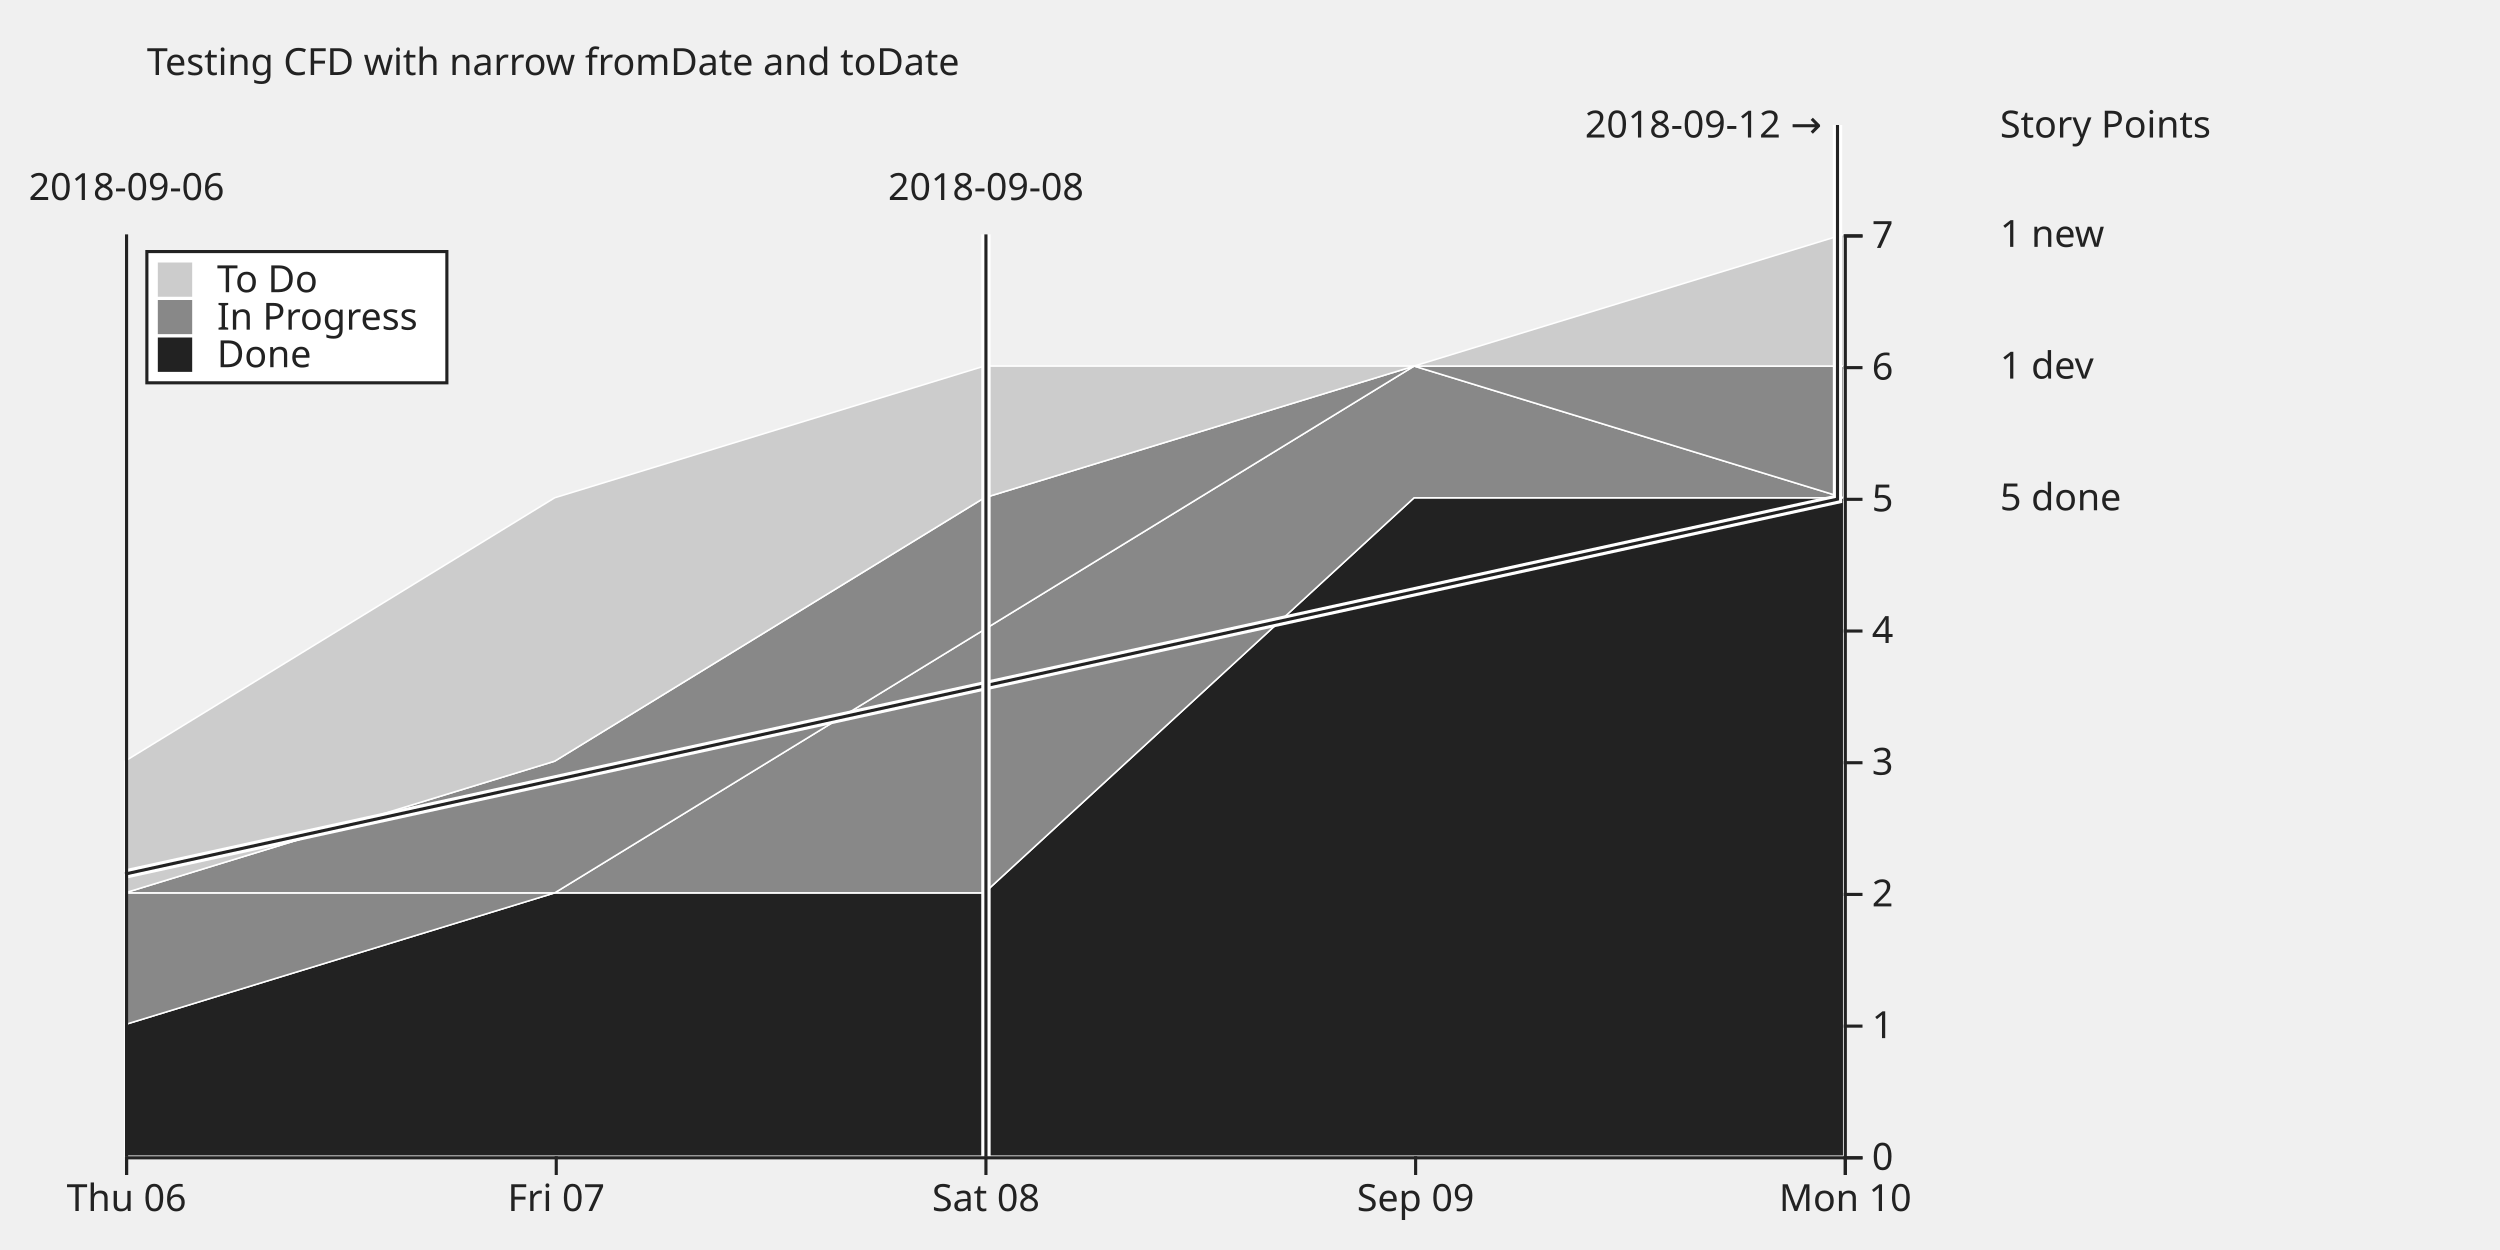
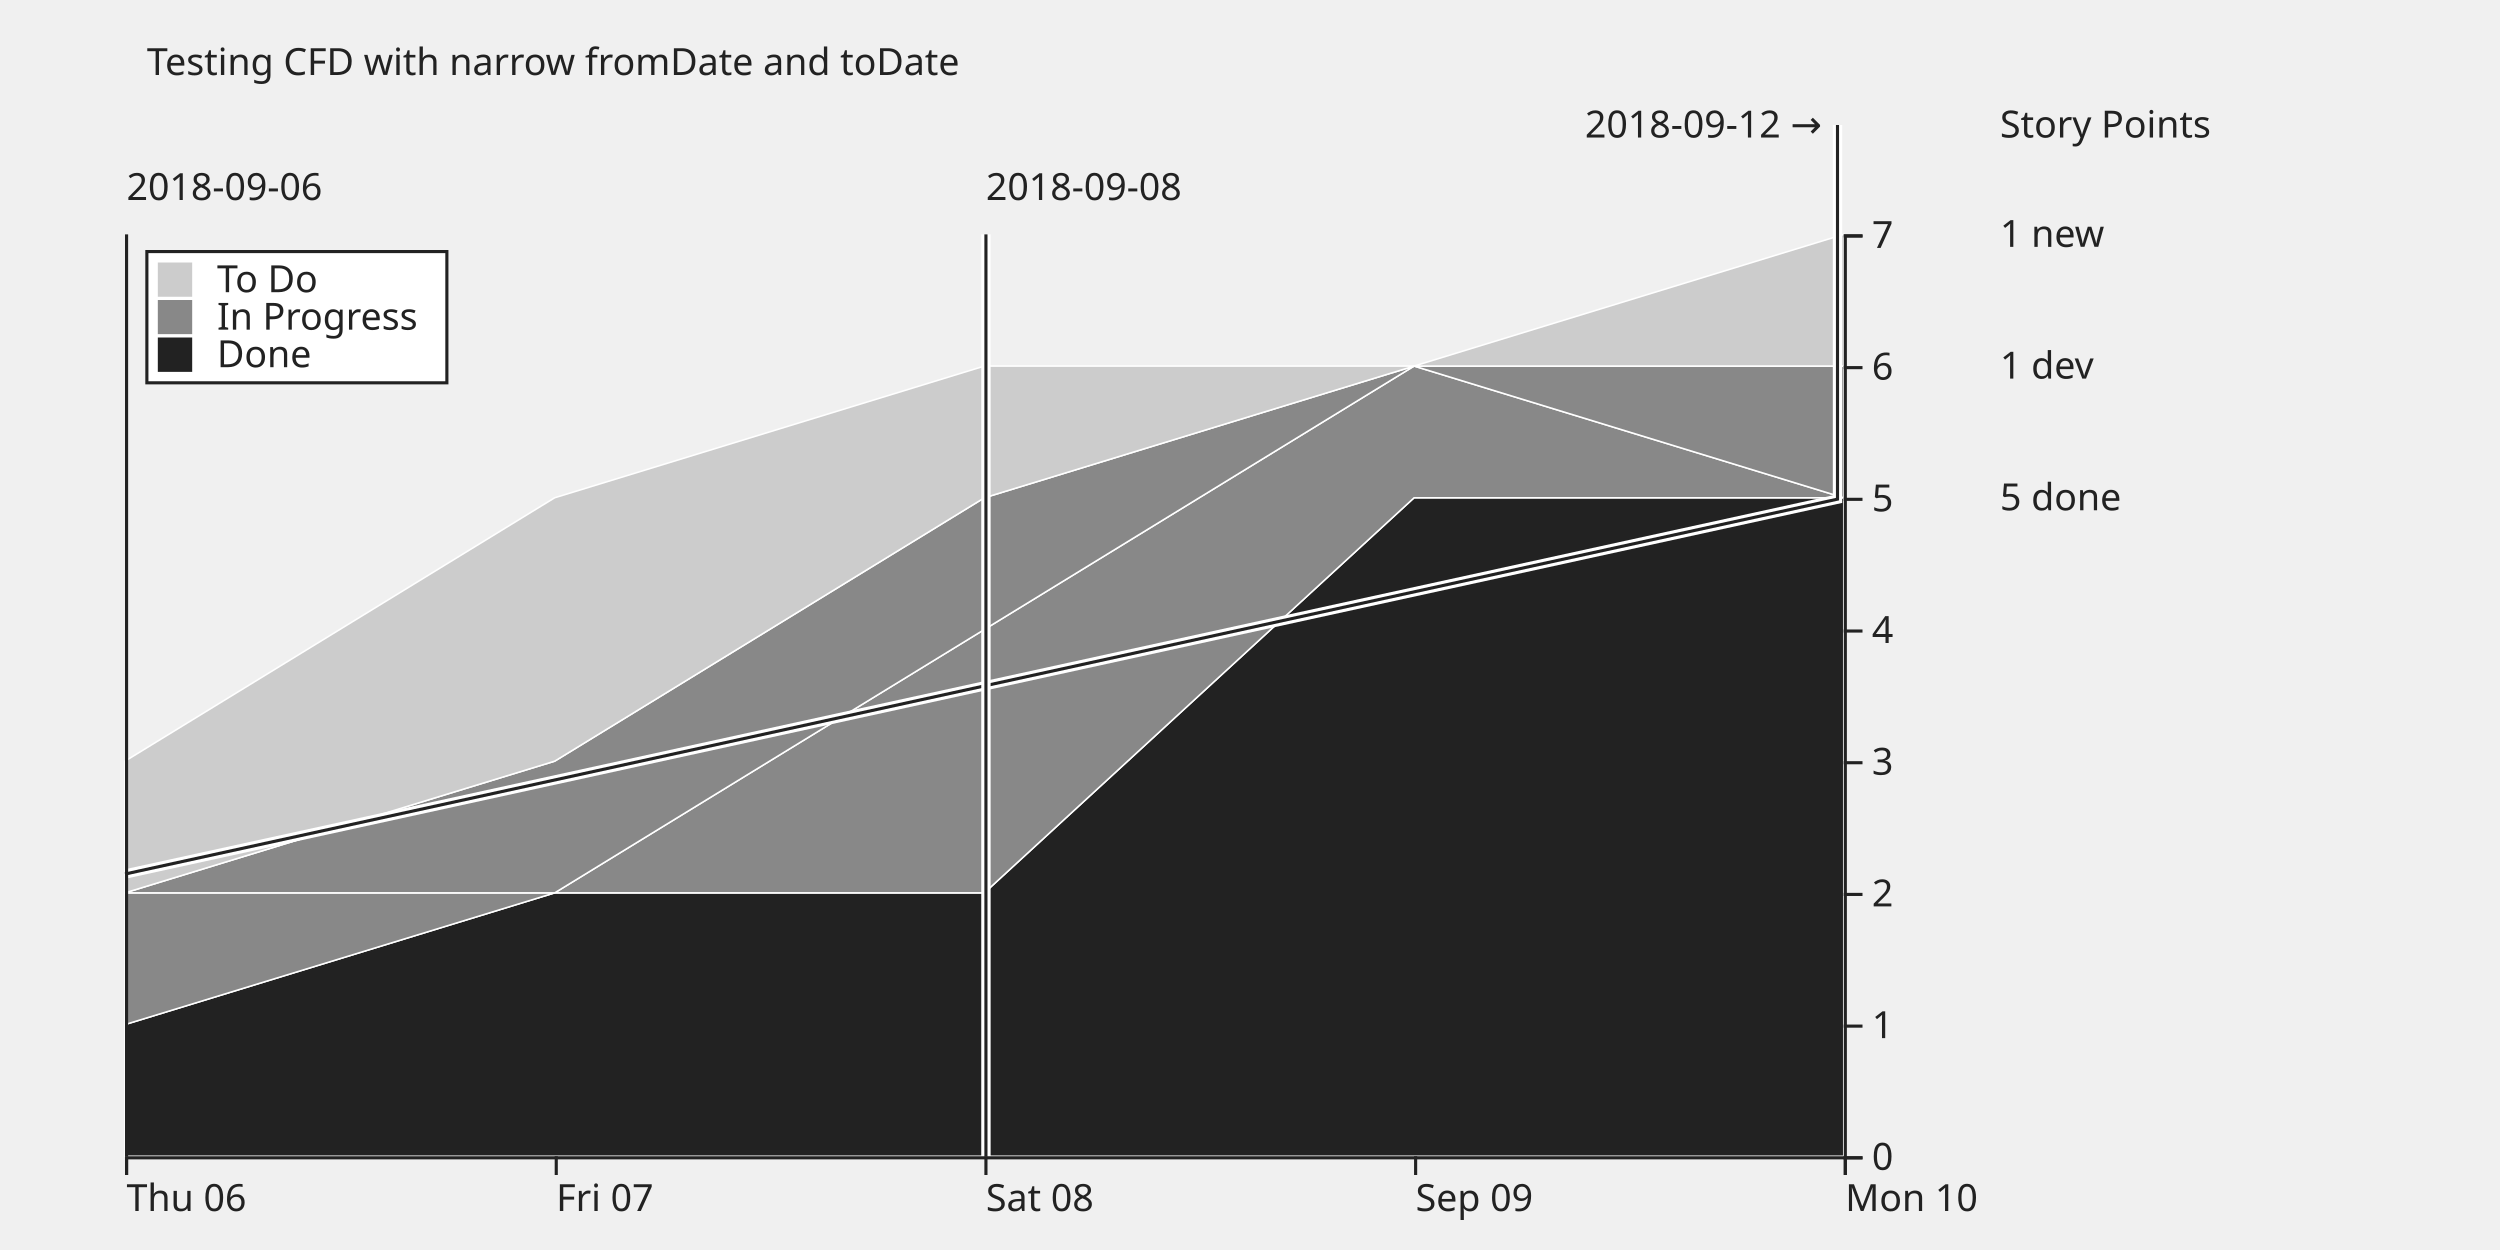
<svg xmlns="http://www.w3.org/2000/svg" width="800" height="400">
  <g transform="translate(40,75)">
    <g class="layer">
      <path class="area" style="fill: #222; stroke: #fff; stroke-width: .5;" d="M0,252.857L137.5,210.714L275,210.714L412.5,84.286L550,84.286L550,295L412.5,295L275,295L137.5,295L0,295Z" />
      <text x="600" y="84.286" dy="4px" font-size="12px" font-family="sans-serif" style="text-anchor: start; fill: #222;">5 done</text>
    </g>
    <g class="layer">
      <path class="area" style="fill: #888; stroke: #fff; stroke-width: .5;" d="M0,210.714L137.5,210.714L275,126.429L412.5,42.143L550,84.286L550,84.286L412.5,84.286L275,210.714L137.5,210.714L0,252.857Z" />
    </g>
    <g class="layer">
      <path class="area" style="fill: #888; stroke: #fff; stroke-width: .5;" d="M0,210.714L137.5,168.571L275,84.286L412.5,42.143L550,42.143L550,84.286L412.5,42.143L275,126.429L137.5,210.714L0,210.714Z" />
      <text x="600" y="42.143" dy="4px" font-size="12px" font-family="sans-serif" style="text-anchor: start; fill: #222;">1 dev</text>
    </g>
    <g class="layer">
      <path class="area" style="fill: #ccc; stroke: #fff; stroke-width: .5;" d="M0,168.571L137.5,84.286L275,42.143L412.5,42.143L550,0L550,42.143L412.5,42.143L275,84.286L137.5,168.571L0,210.714Z" />
      <text x="600" y="0" dy="4px" font-size="12px" font-family="sans-serif" style="text-anchor: start; fill: #222;">1 new</text>
    </g>
    <path d="M0,204.694L548,84.724L548,-35" fill="none" style="stroke-width: 3; stroke: #fff;" />
    <path d="M0,204.694L548,84.724L548,-35" fill="none" style="stroke-width: 1; stroke: #222;" />
    <text x="543" y="-35" dy="4px" font-size="12" font-family="sans-serif" style="text-anchor: end; fill: #222;">2018-09-12 →</text>
    <line x1="0.5" y1="295" x2="0.5" y2="0" style="stroke-width: 1; stroke: #222;" />
    <rect style="fill: #fff;" />
-     <text x="0.5" y="-15" dy="4px" font-size="12px" font-family="sans-serif" style="fill: #222; text-anchor: middle;">2018-09-06</text>
+     <text x="0.5" y="-15" dy="4px" font-size="12px" font-family="sans-serif" style="fill: #222; text-anchor: start;">2018-09-06</text>
    <line x1="275.5" y1="295" x2="275.5" y2="0" style="stroke-width: 3; stroke: #fff;" />
    <line x1="275.5" y1="295" x2="275.5" y2="0" style="stroke-width: 1; stroke: #222;" />
    <rect style="fill: #fff;" />
-     <text x="275.5" y="-15" dy="4px" font-size="12px" font-family="sans-serif" style="fill: #222; text-anchor: middle;">2018-09-08</text>
+     <text x="275.5" y="-15" dy="4px" font-size="12px" font-family="sans-serif" style="fill: #222; text-anchor: start;">2018-09-08</text>
    <g transform="translate(0,295)" fill="none" font-size="10" font-family="sans-serif" text-anchor="middle">
      <path class="domain" stroke="currentColor" d="M0.5,6V0.5H550.5V6" style="stroke: #222;" />
      <g class="tick" opacity="1" transform="translate(0.5,0)">
        <line stroke="currentColor" y2="6" style="stroke: #222;" />
-         <text fill="currentColor" y="9" dy="0.71em" style="fill: #222;" font-size="12px" font-family="sans-serif">Thu 06</text>
+         <text fill="currentColor" y="9" dy="0.71em" style="fill: #222; text-anchor: start;" font-size="12px" font-family="sans-serif">Thu 06</text>
      </g>
      <g class="tick" opacity="1" transform="translate(138,0)">
        <line stroke="currentColor" y2="6" style="stroke: #222;" />
-         <text fill="currentColor" y="9" dy="0.71em" style="fill: #222;" font-size="12px" font-family="sans-serif">Fri 07</text>
+         <text fill="currentColor" y="9" dy="0.71em" style="fill: #222; text-anchor: start;" font-size="12px" font-family="sans-serif">Fri 07</text>
      </g>
      <g class="tick" opacity="1" transform="translate(275.5,0)">
        <line stroke="currentColor" y2="6" style="stroke: #222;" />
-         <text fill="currentColor" y="9" dy="0.71em" style="fill: #222;" font-size="12px" font-family="sans-serif">Sat 08</text>
+         <text fill="currentColor" y="9" dy="0.71em" style="fill: #222; text-anchor: start;" font-size="12px" font-family="sans-serif">Sat 08</text>
      </g>
      <g class="tick" opacity="1" transform="translate(413,0)">
        <line stroke="currentColor" y2="6" style="stroke: #222;" />
-         <text fill="currentColor" y="9" dy="0.71em" style="fill: #222;" font-size="12px" font-family="sans-serif">Sep 09</text>
+         <text fill="currentColor" y="9" dy="0.71em" style="fill: #222; text-anchor: start;" font-size="12px" font-family="sans-serif">Sep 09</text>
      </g>
      <g class="tick" opacity="1" transform="translate(550.5,0)">
        <line stroke="currentColor" y2="6" style="stroke: #222;" />
-         <text fill="currentColor" y="9" dy="0.71em" style="fill: #222;" font-size="12px" font-family="sans-serif">Mon 10</text>
+         <text fill="currentColor" y="9" dy="0.71em" style="fill: #222; text-anchor: start;" font-size="12px" font-family="sans-serif">Mon 10</text>
      </g>
    </g>
    <g transform="translate(550 ,0)" fill="none" font-size="10" font-family="sans-serif" text-anchor="start">
      <path class="domain" stroke="currentColor" d="M6,295.5H0.5V0.5H6" style="stroke: #222;" />
      <g class="tick" opacity="1" transform="translate(0,295.5)">
        <line stroke="currentColor" x2="6" style="stroke: #222;" />
-         <text fill="currentColor" x="9" dy="0.32em" style="fill: #222;" font-size="12px" font-family="sans-serif">0</text>
+         <text fill="currentColor" x="9" dy="0.32em" style="fill: #222;" text-anchor="start" font-size="12px" font-family="sans-serif">0</text>
      </g>
      <g class="tick" opacity="1" transform="translate(0,253.3571)">
        <line stroke="currentColor" x2="6" style="stroke: #222;" />
-         <text fill="currentColor" x="9" dy="0.32em" style="fill: #222;" font-size="12px" font-family="sans-serif">1</text>
+         <text fill="currentColor" x="9" dy="0.32em" style="fill: #222;" text-anchor="start" font-size="12px" font-family="sans-serif">1</text>
      </g>
      <g class="tick" opacity="1" transform="translate(0,211.2143)">
        <line stroke="currentColor" x2="6" style="stroke: #222;" />
-         <text fill="currentColor" x="9" dy="0.32em" style="fill: #222;" font-size="12px" font-family="sans-serif">2</text>
+         <text fill="currentColor" x="9" dy="0.32em" style="fill: #222;" text-anchor="start" font-size="12px" font-family="sans-serif">2</text>
      </g>
      <g class="tick" opacity="1" transform="translate(0,169.0714)">
        <line stroke="currentColor" x2="6" style="stroke: #222;" />
-         <text fill="currentColor" x="9" dy="0.32em" style="fill: #222;" font-size="12px" font-family="sans-serif">3</text>
+         <text fill="currentColor" x="9" dy="0.32em" style="fill: #222;" text-anchor="start" font-size="12px" font-family="sans-serif">3</text>
      </g>
      <g class="tick" opacity="1" transform="translate(0,126.9286)">
        <line stroke="currentColor" x2="6" style="stroke: #222;" />
-         <text fill="currentColor" x="9" dy="0.32em" style="fill: #222;" font-size="12px" font-family="sans-serif">4</text>
+         <text fill="currentColor" x="9" dy="0.32em" style="fill: #222;" text-anchor="start" font-size="12px" font-family="sans-serif">4</text>
      </g>
      <g class="tick" opacity="1" transform="translate(0,84.78571)">
        <line stroke="currentColor" x2="6" style="stroke: #222;" />
-         <text fill="currentColor" x="9" dy="0.32em" style="fill: #222;" font-size="12px" font-family="sans-serif">5</text>
+         <text fill="currentColor" x="9" dy="0.32em" style="fill: #222;" text-anchor="start" font-size="12px" font-family="sans-serif">5</text>
      </g>
      <g class="tick" opacity="1" transform="translate(0,42.64286)">
        <line stroke="currentColor" x2="6" style="stroke: #222;" />
-         <text fill="currentColor" x="9" dy="0.32em" style="fill: #222;" font-size="12px" font-family="sans-serif">6</text>
+         <text fill="currentColor" x="9" dy="0.32em" style="fill: #222;" text-anchor="start" font-size="12px" font-family="sans-serif">6</text>
      </g>
      <g class="tick" opacity="1" transform="translate(0,0.5)">
        <line stroke="currentColor" x2="6" style="stroke: #222;" />
-         <text fill="currentColor" x="9" dy="0.32em" style="fill: #222;" font-size="12px" font-family="sans-serif">7</text>
+         <text fill="currentColor" x="9" dy="0.32em" style="fill: #222;" text-anchor="start" font-size="12px" font-family="sans-serif">7</text>
      </g>
    </g>
    <text x="7" y="-55" dy="4px" font-size="12px" font-family="sans-serif" style="text-anchor: start; fill: #222;">Testing CFD with narrow fromDate and toDate</text>
    <rect x="7" y="5.5" width="96" height="42" style="fill: #fff; stroke: #222;" />
    <rect x="10" y="8.5" width="12" height="12" style="fill: #ccc; stroke: #fff;" />
    <text x="29.44" y="14.5" dy="4px" font-size="12px" font-family="sans-serif" style="text-anchor: start; fill: #222;">To Do</text>
    <rect x="10" y="20.5" width="12" height="12" style="fill: #888; stroke: #fff;" />
    <text x="29.44" y="26.5" dy="4px" font-size="12px" font-family="sans-serif" style="text-anchor: start; fill: #222;">In Progress</text>
    <rect x="10" y="32.5" width="12" height="12" style="fill: #222; stroke: #fff;" />
    <text x="29.44" y="38.5" dy="4px" font-size="12px" font-family="sans-serif" style="text-anchor: start; fill: #222;">Done</text>
    <text x="600" y="-35" dy="4px" font-size="12px" font-family="sans-serif" style="text-anchor: start; fill: #222;">Story Points</text>
    <rect fill="#fff" stroke="#222" class="focus-item" width="12" height="12" style="display: none;" />
    <text dy="4px" font-size="12px" font-family="sans-serif" style="text-anchor: start; fill: #222; display: none;" />
    <text dy="4px" font-size="12px" font-family="sans-serif" style="text-anchor: start; fill: #222; display: none;" />
    <text dy="4px" font-size="12px" font-family="sans-serif" style="text-anchor: start; fill: #222; display: none;" />
    <text dy="4px" font-size="12px" font-family="sans-serif" style="text-anchor: start; fill: #222; display: none;" />
    <text dy="4px" font-size="12px" font-family="sans-serif" style="text-anchor: start; fill: #222; display: none;" />
    <text dy="4px" font-size="12px" font-family="sans-serif" style="text-anchor: start; fill: #222; display: none;" />
    <text dy="4px" font-size="12px" font-family="sans-serif" style="text-anchor: start; fill: #222; display: none;" />
    <text dy="4px" font-size="12px" font-family="sans-serif" style="text-anchor: start; fill: #222; display: none;" />
    <text dy="4px" font-size="12px" font-family="sans-serif" style="text-anchor: start; fill: #222; display: none;" />
    <text dy="4px" font-size="12px" font-family="sans-serif" style="text-anchor: start; fill: #222; display: none;" />
    <text dy="4px" font-size="12px" font-family="sans-serif" style="text-anchor: start; fill: #222; display: none;" />
    <text dy="4px" font-size="12px" font-family="sans-serif" style="text-anchor: start; fill: #222; display: none;" />
    <text dy="4px" font-size="12px" font-family="sans-serif" style="text-anchor: start; fill: #222; display: none;" />
    <text dy="4px" font-size="12px" font-family="sans-serif" style="text-anchor: start; fill: #222; display: none;" />
    <text dy="4px" font-size="12px" font-family="sans-serif" style="text-anchor: start; fill: #222; display: none;" />
    <text dy="4px" font-size="12px" font-family="sans-serif" style="text-anchor: start; fill: #222; display: none;" />
    <text dy="4px" font-size="12px" font-family="sans-serif" style="text-anchor: start; fill: #222; display: none;" />
    <text dy="4px" font-size="12px" font-family="sans-serif" style="text-anchor: start; fill: #222; display: none;" />
    <text dy="4px" font-size="12px" font-family="sans-serif" style="text-anchor: start; fill: #222; display: none;" />
    <text dy="4px" font-size="12px" font-family="sans-serif" style="text-anchor: start; fill: #222; display: none;" />
    <text dy="4px" font-size="12px" font-family="sans-serif" style="text-anchor: start; fill: #222; display: none;" />
    <text dy="4px" font-size="12px" font-family="sans-serif" style="text-anchor: start; fill: #222; display: none;" />
    <text dy="4px" font-size="12px" font-family="sans-serif" style="text-anchor: start; fill: #222; display: none;" />
    <text dy="4px" font-size="12px" font-family="sans-serif" style="text-anchor: start; fill: #222; display: none;" />
    <text dy="4px" font-size="12px" font-family="sans-serif" style="text-anchor: start; fill: #222; display: none;" />
    <text dy="4px" font-size="12px" font-family="sans-serif" style="text-anchor: start; fill: #222; display: none;" />
    <text dy="4px" font-size="12px" font-family="sans-serif" style="text-anchor: start; fill: #222; display: none;" />
    <text dy="4px" font-size="12px" font-family="sans-serif" style="text-anchor: start; fill: #222; display: none;" />
    <text dy="4px" font-size="12px" font-family="sans-serif" style="text-anchor: start; fill: #222; display: none;" />
    <text dy="4px" font-size="12px" font-family="sans-serif" style="text-anchor: start; fill: #222; display: none;" />
    <text dy="4px" font-size="12px" font-family="sans-serif" style="text-anchor: start; fill: #222; display: none;" />
    <text dy="4px" font-size="12px" font-family="sans-serif" style="text-anchor: start; fill: #222; display: none;" />
    <text dy="4px" font-size="12px" font-family="sans-serif" style="text-anchor: start; fill: #222; display: none;" />
    <text dy="4px" font-size="12px" font-family="sans-serif" style="text-anchor: start; fill: #222; display: none;" />
    <text dy="4px" font-size="12px" font-family="sans-serif" style="text-anchor: start; fill: #222; display: none;" />
    <text dy="4px" font-size="12px" font-family="sans-serif" style="text-anchor: start; fill: #222; display: none;" />
    <text dy="4px" font-size="12px" font-family="sans-serif" style="text-anchor: start; fill: #222; display: none;" />
    <text dy="4px" font-size="12px" font-family="sans-serif" style="text-anchor: start; fill: #222; display: none;" />
    <text dy="4px" font-size="12px" font-family="sans-serif" style="text-anchor: start; fill: #222; display: none;" />
    <text dy="4px" font-size="12px" font-family="sans-serif" style="text-anchor: start; fill: #222; display: none;" />
    <line style="display: none; stroke-width: 3; stroke: #fff;" />
    <line style="display: none; stroke-width: 1; stroke: #222;" />
    <rect width="760" height="295" fill="transparent" />
  </g>
</svg>
